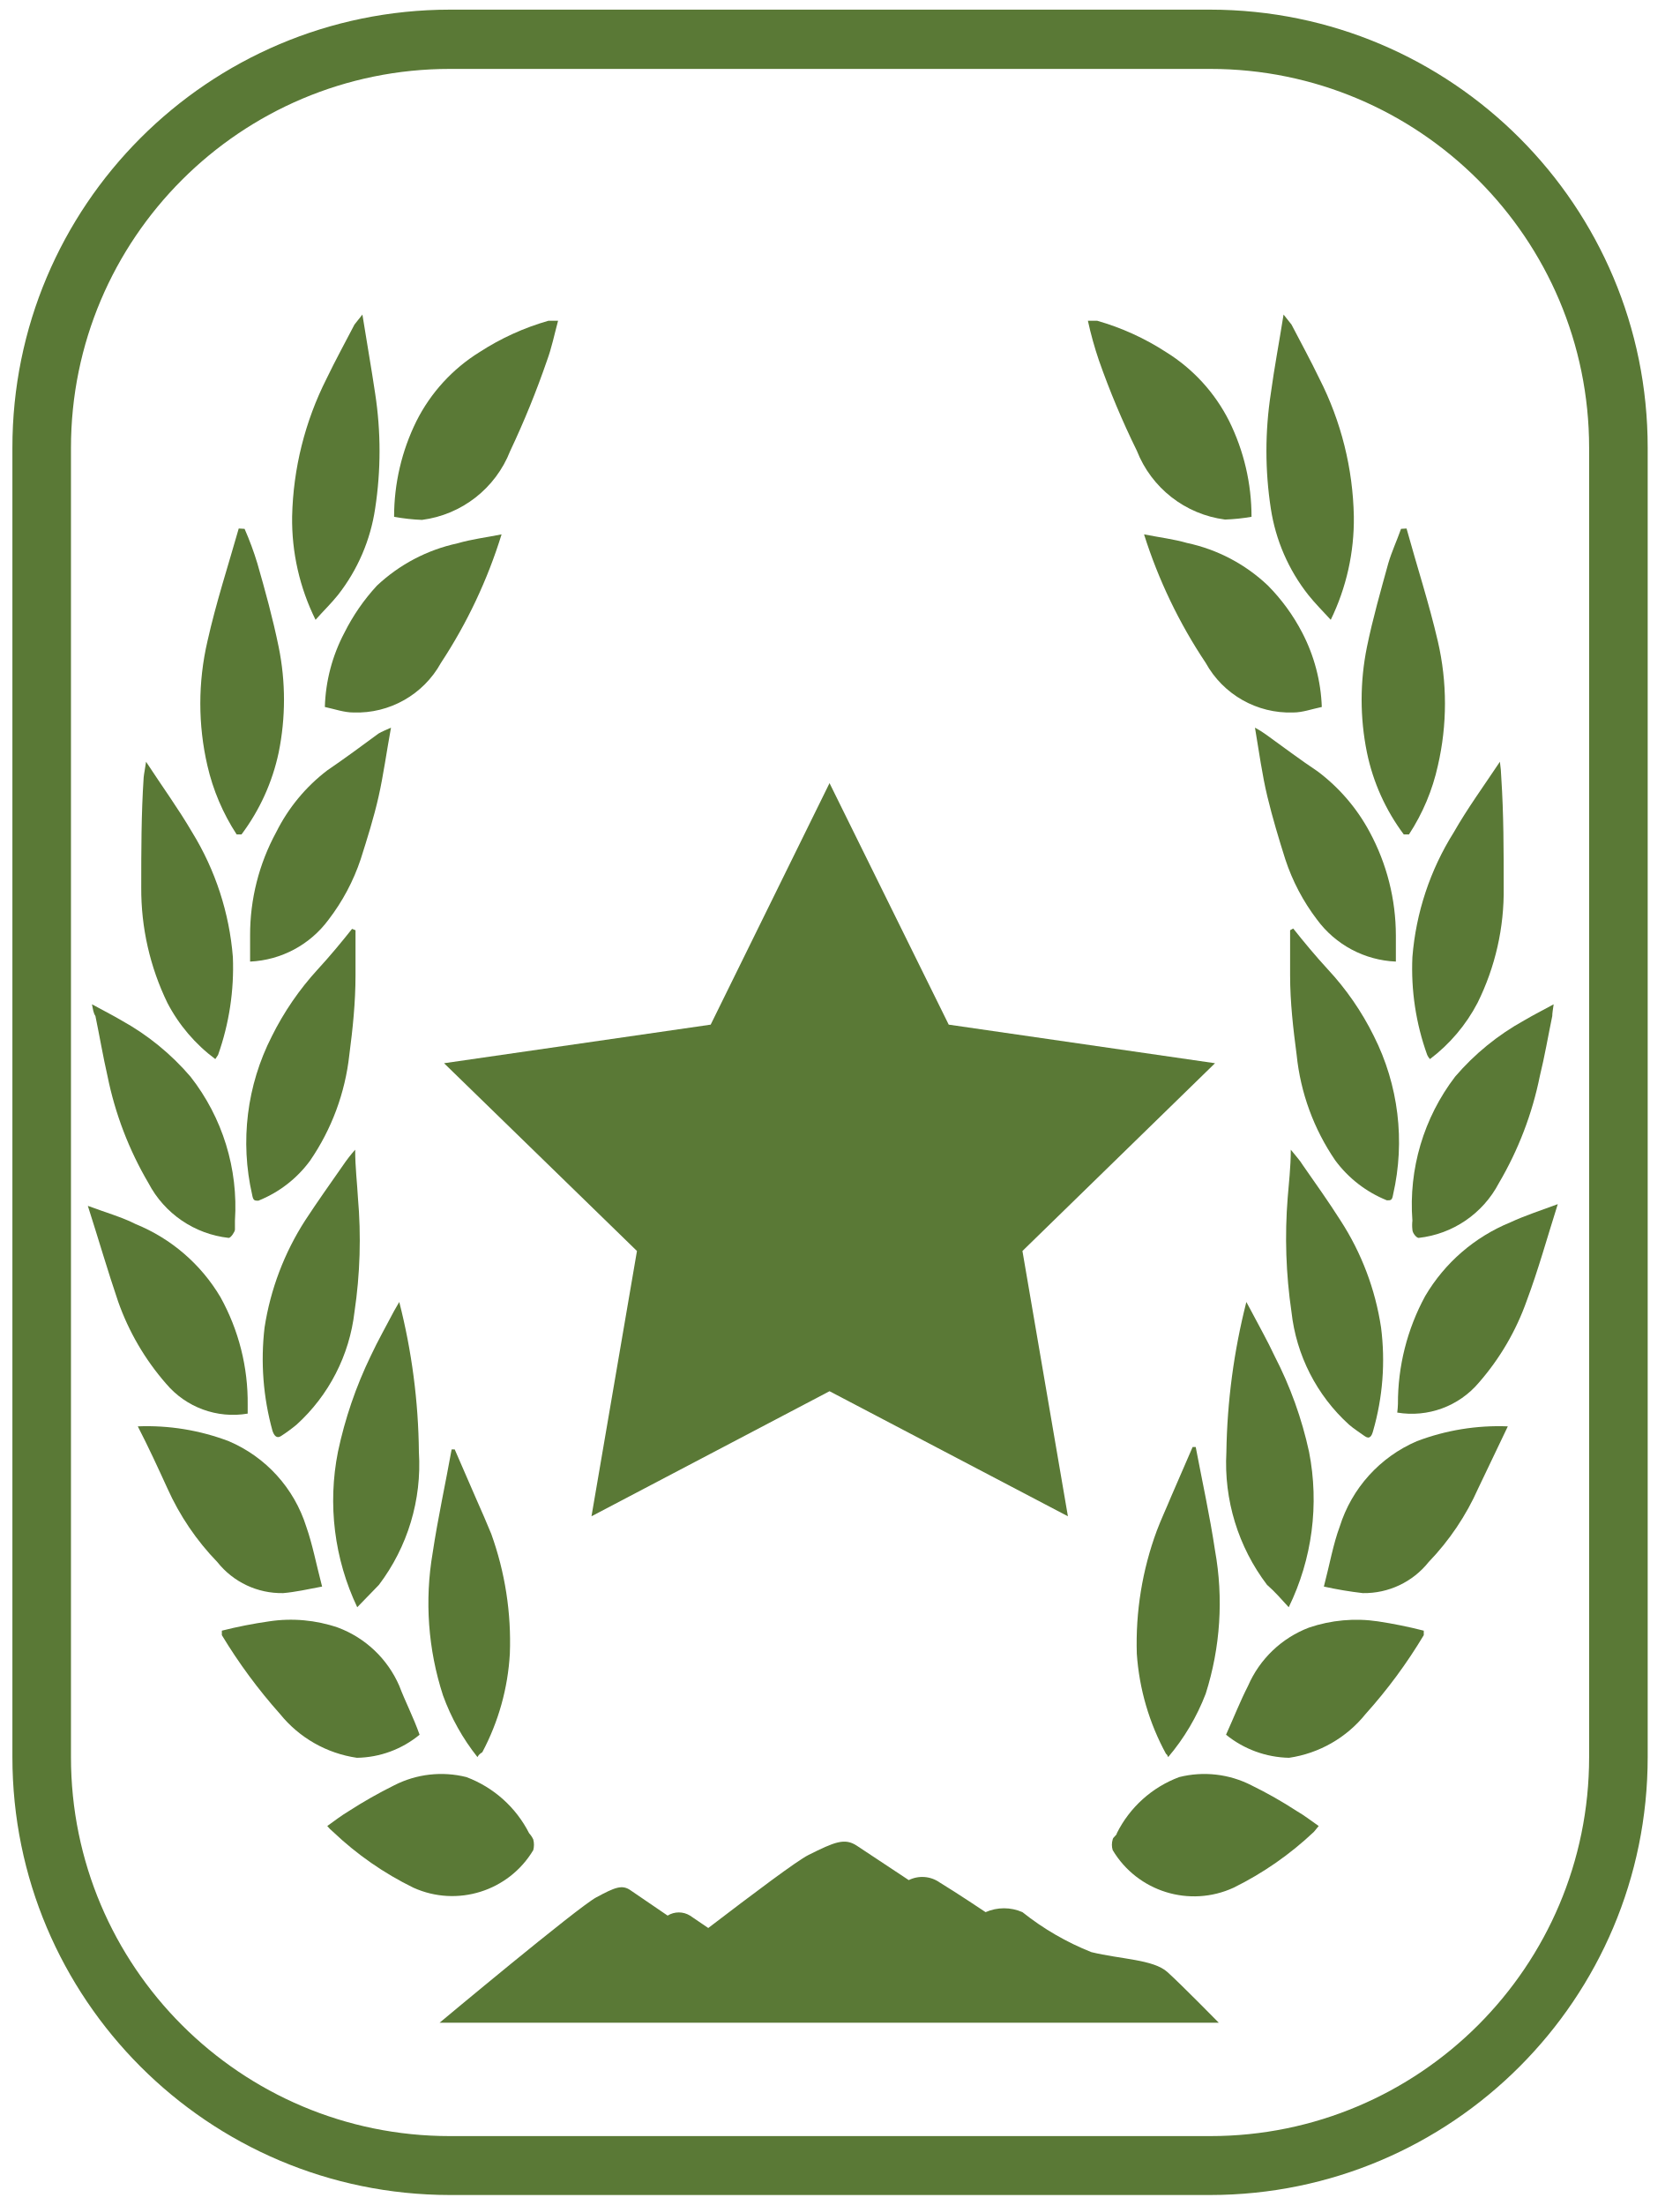
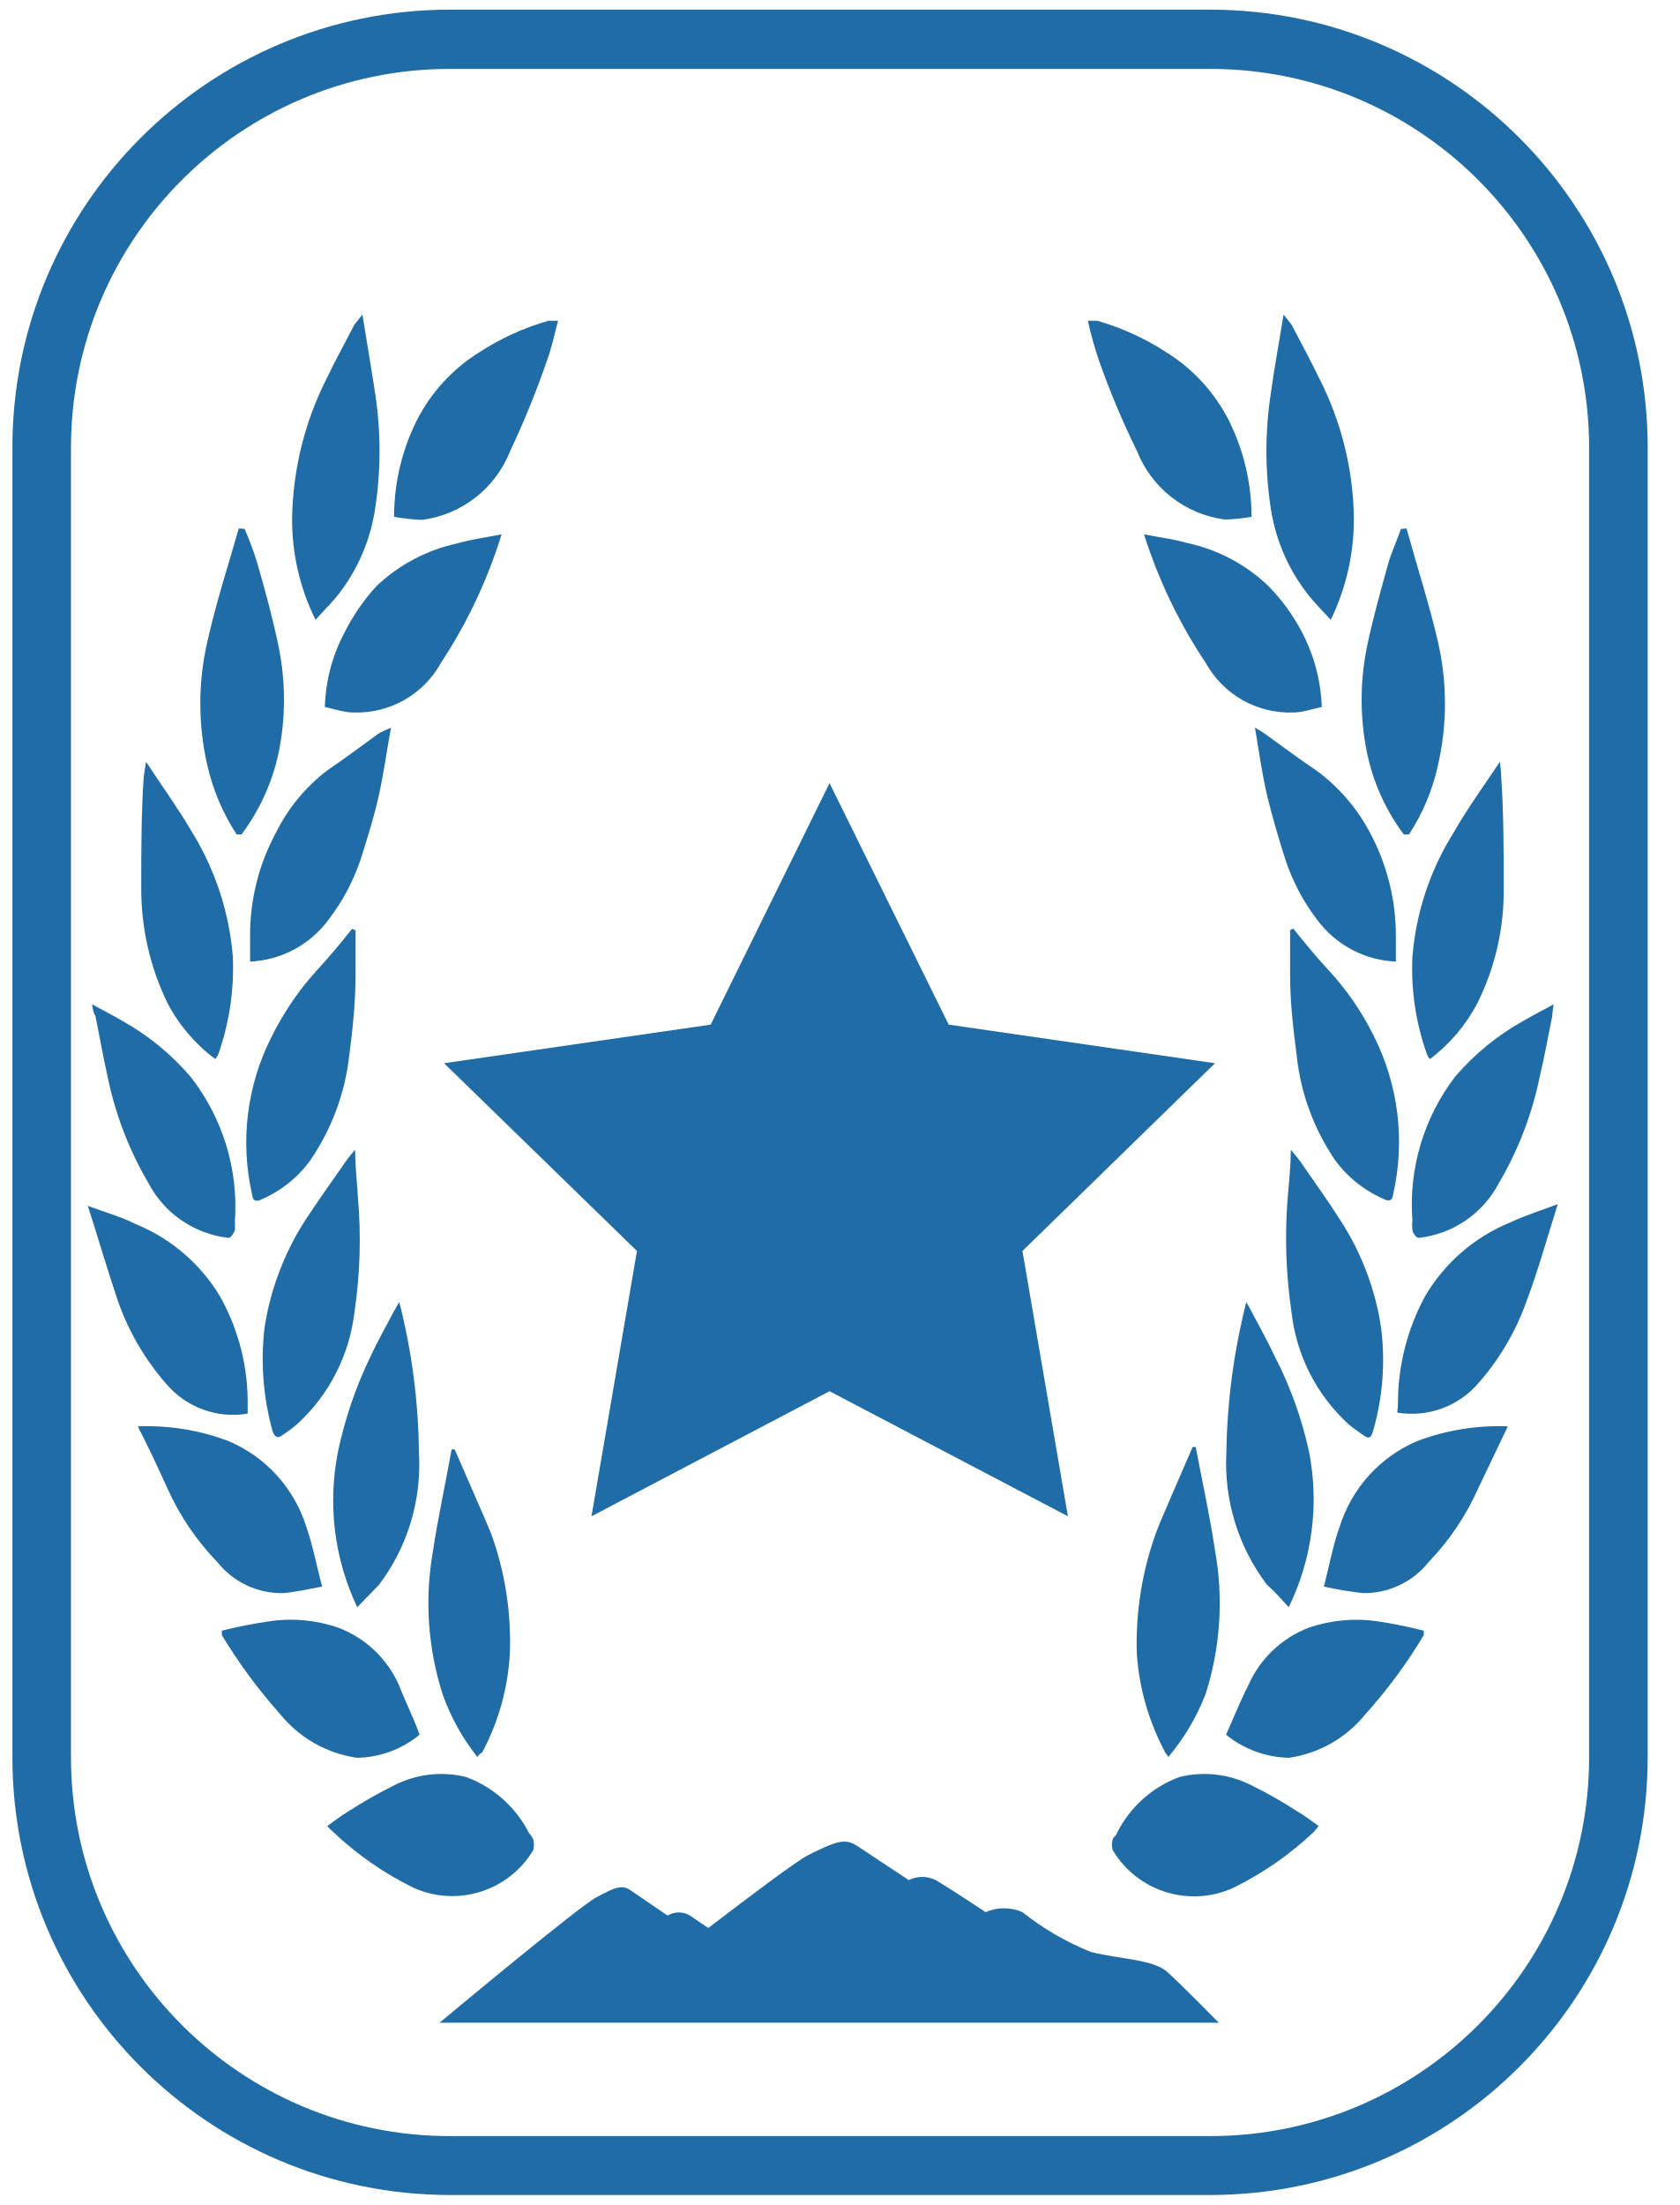
<svg xmlns="http://www.w3.org/2000/svg" id="Layer_1" data-name="Layer 1" viewBox="0 0 48.75 64">
  <defs>
-     <style>.cls-1{fill:#5a7936;}</style>
+     <style>.cls-1{fill:#206ca6;}</style>
  </defs>
  <polygon class="cls-1" points="24.08 22.73 27.54 29.74 35.27 30.86 29.68 36.31 31 44.01 24.08 40.38 17.17 44.01 18.49 36.31 12.89 30.86 20.63 29.74 24.08 22.73" />
  <path class="cls-1" d="M35.13,63.71H13.06A12.71,12.71,0,0,1,.36,51V13A12.71,12.71,0,0,1,13.06.28H35.13A12.71,12.71,0,0,1,47.83,13V51A12.71,12.71,0,0,1,35.13,63.71ZM13.06,2a11,11,0,0,0-11,11V51a11,11,0,0,0,11,11H35.13a11,11,0,0,0,11-11V13a11,11,0,0,0-11-11Z" />
  <path class="cls-1" d="M10.32,27c0,.44,0,.88,0,1.31,0,.78-.08,1.55-.18,2.31A6.72,6.72,0,0,1,9,33.69,3.45,3.45,0,0,1,7.5,34.85c-.11,0-.15,0-.18-.17a6.78,6.78,0,0,1,.57-4.6,8.4,8.4,0,0,1,1.33-1.94c.35-.38.69-.79,1-1.18Z" />
  <path class="cls-1" d="M10.31,33.37c0,.51.06,1,.08,1.39a14.17,14.17,0,0,1-.1,3.32,5.23,5.23,0,0,1-1.68,3.27,4.71,4.71,0,0,1-.45.33c-.12.08-.2,0-.25-.15a7.81,7.81,0,0,1-.23-3,8,8,0,0,1,1.18-3.11c.36-.55.73-1.07,1.1-1.6A4.4,4.4,0,0,1,10.31,33.37Z" />
  <path class="cls-1" d="M10.37,46.65a7.23,7.23,0,0,1-.56-4.51,12.14,12.14,0,0,1,.95-2.78c.21-.45.45-.87.68-1.31l.15-.26a18.3,18.3,0,0,1,.57,4.36A5.78,5.78,0,0,1,11,46Z" />
  <path class="cls-1" d="M9.5,53c.22-.16.42-.31.62-.43a13.46,13.46,0,0,1,1.32-.75,3,3,0,0,1,2.1-.24,3.37,3.37,0,0,1,1.82,1.63.71.71,0,0,1,.12.18.61.61,0,0,1,0,.31A2.74,2.74,0,0,1,12,54.79a9.32,9.32,0,0,1-2.33-1.62A1.15,1.15,0,0,1,9.5,53Z" />
  <path class="cls-1" d="M4,41.4a6.69,6.69,0,0,1,2.64.43,4,4,0,0,1,2.25,2.48c.18.51.29,1.09.46,1.74-.42.08-.78.16-1.13.19a2.38,2.38,0,0,1-1.91-.9A7.46,7.46,0,0,1,4.86,43.2C4.59,42.61,4.31,42,4,41.4Z" />
  <path class="cls-1" d="M12.18,50.35a2.93,2.93,0,0,1-1.82.67,3.52,3.52,0,0,1-2.23-1.27,15.42,15.42,0,0,1-1.69-2.29,1.11,1.11,0,0,1,0-.13,13.26,13.26,0,0,1,1.37-.27,4.22,4.22,0,0,1,2,.18,3.14,3.14,0,0,1,1.78,1.69C11.76,49.38,12,49.84,12.18,50.35Z" />
  <path class="cls-1" d="M2.55,35c.51.19,1,.33,1.39.53A5.09,5.09,0,0,1,6.4,37.65a6.3,6.3,0,0,1,.79,3.13c0,.08,0,.15,0,.25a2.54,2.54,0,0,1-2.37-.87,7.32,7.32,0,0,1-1.39-2.38C3.13,36.9,2.87,36,2.55,35" />
  <path class="cls-1" d="M10.52,9.13c.13.82.26,1.55.37,2.29a11,11,0,0,1,0,3.34,5.33,5.33,0,0,1-1.08,2.51c-.2.25-.43.47-.65.72a6.54,6.54,0,0,1-.68-3,9.33,9.33,0,0,1,1-4c.26-.54.54-1.05.81-1.57Z" />
  <path class="cls-1" d="M13.86,51a6.36,6.36,0,0,1-1-1.79,8.66,8.66,0,0,1-.3-4.14c.15-1,.37-2,.55-3h.09l.63,1.45c.15.34.3.68.43,1A9.23,9.23,0,0,1,14.8,48,6.92,6.92,0,0,1,14,50.86S13.91,50.9,13.86,51Z" />
  <path class="cls-1" d="M11.35,21.12c-.13.71-.22,1.38-.36,2s-.33,1.22-.52,1.82a6,6,0,0,1-.93,1.75,3,3,0,0,1-2.28,1.22c0-.27,0-.51,0-.76a6.23,6.23,0,0,1,.76-3A5.14,5.14,0,0,1,9.5,22.36c.5-.34,1-.71,1.49-1.07C11.09,21.23,11.2,21.19,11.35,21.12Z" />
  <path class="cls-1" d="M4.24,22.11c.47.72.93,1.35,1.34,2.05a8.16,8.16,0,0,1,1.18,3.62,7.59,7.59,0,0,1-.43,2.84l-.08.12a4.79,4.79,0,0,1-1.39-1.63,7.57,7.57,0,0,1-.76-3.35c0-1.06,0-2.13.07-3.19C4.18,22.45,4.21,22.33,4.24,22.11Z" />
  <path class="cls-1" d="M7.1,15.35a8.84,8.84,0,0,1,.37,1c.23.8.45,1.6.62,2.43a7.68,7.68,0,0,1,0,3.06,6.06,6.06,0,0,1-1.08,2.38s-.11,0-.14,0a6.18,6.18,0,0,1-.85-2,8,8,0,0,1,0-3.6c.25-1.12.6-2.19.91-3.28Z" />
  <path class="cls-1" d="M2.67,29.15c.31.17.59.31.86.47a7.25,7.25,0,0,1,2,1.63,6.12,6.12,0,0,1,1.29,4.18c0,.09,0,.2,0,.26s-.12.24-.18.24a3,3,0,0,1-2.33-1.59,10.06,10.06,0,0,1-1.19-3.11c-.13-.57-.23-1.16-.35-1.74C2.71,29.4,2.7,29.3,2.67,29.15Z" />
  <path class="cls-1" d="M11.44,15a6.26,6.26,0,0,1,.65-2.78,5,5,0,0,1,1.83-2,7.4,7.4,0,0,1,2-.91l.28,0c-.11.41-.19.8-.32,1.15a25.79,25.79,0,0,1-1.07,2.63,3.19,3.19,0,0,1-2.56,2A5.63,5.63,0,0,1,11.44,15Z" />
  <path class="cls-1" d="M14.56,15.51a14.64,14.64,0,0,1-1.76,3.73,2.79,2.79,0,0,1-2.54,1.44c-.27,0-.55-.1-.83-.16A4.92,4.92,0,0,1,10,18.36,5.92,5.92,0,0,1,10.94,17a4.93,4.93,0,0,1,2.34-1.23C13.69,15.65,14.11,15.6,14.56,15.51Z" />
  <path class="cls-1" d="M37.45,27c0,.44,0,.88,0,1.31,0,.78.09,1.55.19,2.31a6.61,6.61,0,0,0,1.12,3.06,3.48,3.48,0,0,0,1.5,1.16c.12,0,.15,0,.18-.17a6.83,6.83,0,0,0-.56-4.6,8.13,8.13,0,0,0-1.34-1.94c-.35-.38-.69-.79-1-1.18Z" />
  <path class="cls-1" d="M37.47,33.37c0,.51-.06,1-.09,1.39a14.73,14.73,0,0,0,.11,3.32,5.18,5.18,0,0,0,1.67,3.27c.15.13.3.22.45.33s.21,0,.25-.15a7.44,7.44,0,0,0,.23-3,7.85,7.85,0,0,0-1.18-3.11c-.35-.55-.72-1.07-1.09-1.6C37.73,33.67,37.62,33.56,37.47,33.37Z" />
  <path class="cls-1" d="M37.41,46.65A7.15,7.15,0,0,0,38,42.14a11.25,11.25,0,0,0-1-2.78c-.21-.45-.45-.87-.68-1.31l-.14-.26a18.83,18.83,0,0,0-.58,4.36A5.84,5.84,0,0,0,36.78,46C37,46.19,37.19,46.41,37.41,46.65Z" />
  <path class="cls-1" d="M38.28,53c-.23-.16-.42-.31-.63-.43a12.39,12.39,0,0,0-1.32-.75,3,3,0,0,0-2.1-.24,3.32,3.32,0,0,0-1.81,1.63c0,.06-.11.11-.12.18a.53.53,0,0,0,0,.31,2.75,2.75,0,0,0,3.51,1.09,9.51,9.51,0,0,0,2.33-1.62Z" />
  <path class="cls-1" d="M43.77,41.4a6.69,6.69,0,0,0-2.64.43,4,4,0,0,0-2.24,2.48c-.19.51-.29,1.09-.46,1.74a11.11,11.11,0,0,0,1.13.19,2.39,2.39,0,0,0,1.91-.9,7.44,7.44,0,0,0,1.44-2.14Z" />
  <path class="cls-1" d="M35.59,50.35a3,3,0,0,0,1.83.67,3.5,3.5,0,0,0,2.22-1.27,14.74,14.74,0,0,0,1.69-2.29s0-.06,0-.13A13.61,13.61,0,0,0,40,47.06a4.27,4.27,0,0,0-2,.18,3.15,3.15,0,0,0-1.77,1.69C36,49.38,35.82,49.84,35.59,50.35Z" />
  <path class="cls-1" d="M40.56,41a2.55,2.55,0,0,0,2.37-.87,7.32,7.32,0,0,0,1.39-2.38c.33-.88.59-1.82.9-2.8-.51.19-.95.33-1.38.53a5.11,5.11,0,0,0-2.47,2.14,6.51,6.51,0,0,0-.79,3.13A2.5,2.5,0,0,1,40.56,41Z" />
  <path class="cls-1" d="M37.26,9.13c-.13.82-.27,1.55-.37,2.29a11,11,0,0,0,0,3.34,5.34,5.34,0,0,0,1.09,2.51c.2.25.42.47.65.72a6.66,6.66,0,0,0,.67-3,9.19,9.19,0,0,0-1-4c-.26-.54-.54-1.05-.81-1.57Z" />
  <path class="cls-1" d="M33.91,51A6.36,6.36,0,0,0,35,49.16,8.66,8.66,0,0,0,35.27,45c-.15-1-.37-2-.56-3h-.09L34,43.43c-.14.34-.3.68-.42,1A9.43,9.43,0,0,0,33,48a7.07,7.07,0,0,0,.85,2.91S33.87,50.9,33.91,51Z" />
  <path class="cls-1" d="M36.43,21.12c.12.71.21,1.38.36,2s.33,1.22.52,1.82a5.94,5.94,0,0,0,.92,1.75,3,3,0,0,0,2.29,1.22c0-.27,0-.51,0-.76a6.34,6.34,0,0,0-.76-3,5.37,5.37,0,0,0-1.51-1.76c-.51-.34-1-.71-1.5-1.07A2.9,2.9,0,0,0,36.43,21.12Z" />
  <path class="cls-1" d="M43.54,22.11c-.48.72-.94,1.35-1.34,2.05A8,8,0,0,0,41,27.78a7.39,7.39,0,0,0,.43,2.84.42.42,0,0,0,.08.12,4.88,4.88,0,0,0,1.38-1.63,7.3,7.3,0,0,0,.76-3.35c0-1.06,0-2.13-.07-3.19A4.15,4.15,0,0,0,43.54,22.11Z" />
  <path class="cls-1" d="M40.67,15.35c-.12.34-.27.66-.37,1-.22.8-.45,1.6-.62,2.43a7.68,7.68,0,0,0,0,3.06,6,6,0,0,0,1.07,2.38s.12,0,.15,0a6,6,0,0,0,.84-2,8,8,0,0,0,0-3.6c-.26-1.12-.61-2.19-.91-3.28Z" />
  <path class="cls-1" d="M45.1,29.15c-.31.17-.59.31-.86.47a7.25,7.25,0,0,0-2,1.63A6.12,6.12,0,0,0,41,35.43a1.12,1.12,0,0,0,0,.26c0,.1.12.24.18.24a3,3,0,0,0,2.33-1.59,10.06,10.06,0,0,0,1.19-3.11c.14-.57.24-1.16.36-1.74C45.06,29.4,45.08,29.3,45.1,29.15Z" />
  <path class="cls-1" d="M36.33,15a6.26,6.26,0,0,0-.65-2.78,5,5,0,0,0-1.83-2,7.4,7.4,0,0,0-2-.91l-.27,0a10.56,10.56,0,0,0,.32,1.15A23.66,23.66,0,0,0,33,13.08a3.19,3.19,0,0,0,2.56,2A5.54,5.54,0,0,0,36.33,15Z" />
  <path class="cls-1" d="M33.21,15.51A14.65,14.65,0,0,0,35,19.24a2.79,2.79,0,0,0,2.54,1.44c.27,0,.54-.1.83-.16a5.06,5.06,0,0,0-.57-2.16,5.63,5.63,0,0,0-1-1.37,4.89,4.89,0,0,0-2.34-1.23C34.08,15.65,33.67,15.6,33.21,15.51Z" />
  <path class="cls-1" d="M33.89,57.24c-.41-.37-1.35-.37-2.21-.58a7.87,7.87,0,0,1-2-1.16,1.33,1.33,0,0,0-1.07,0s-.82-.55-1.33-.86a.88.88,0,0,0-.9-.07l-1.51-1c-.35-.23-.64-.11-1.4.27-.34.17-1.6,1.12-2.91,2.12l-.53-.36a.62.62,0,0,0-.65,0l-1.07-.73c-.25-.18-.46-.09-1,.2s-4.55,3.64-4.55,3.64H35.38S34.3,57.61,33.89,57.24Z" />
</svg>
